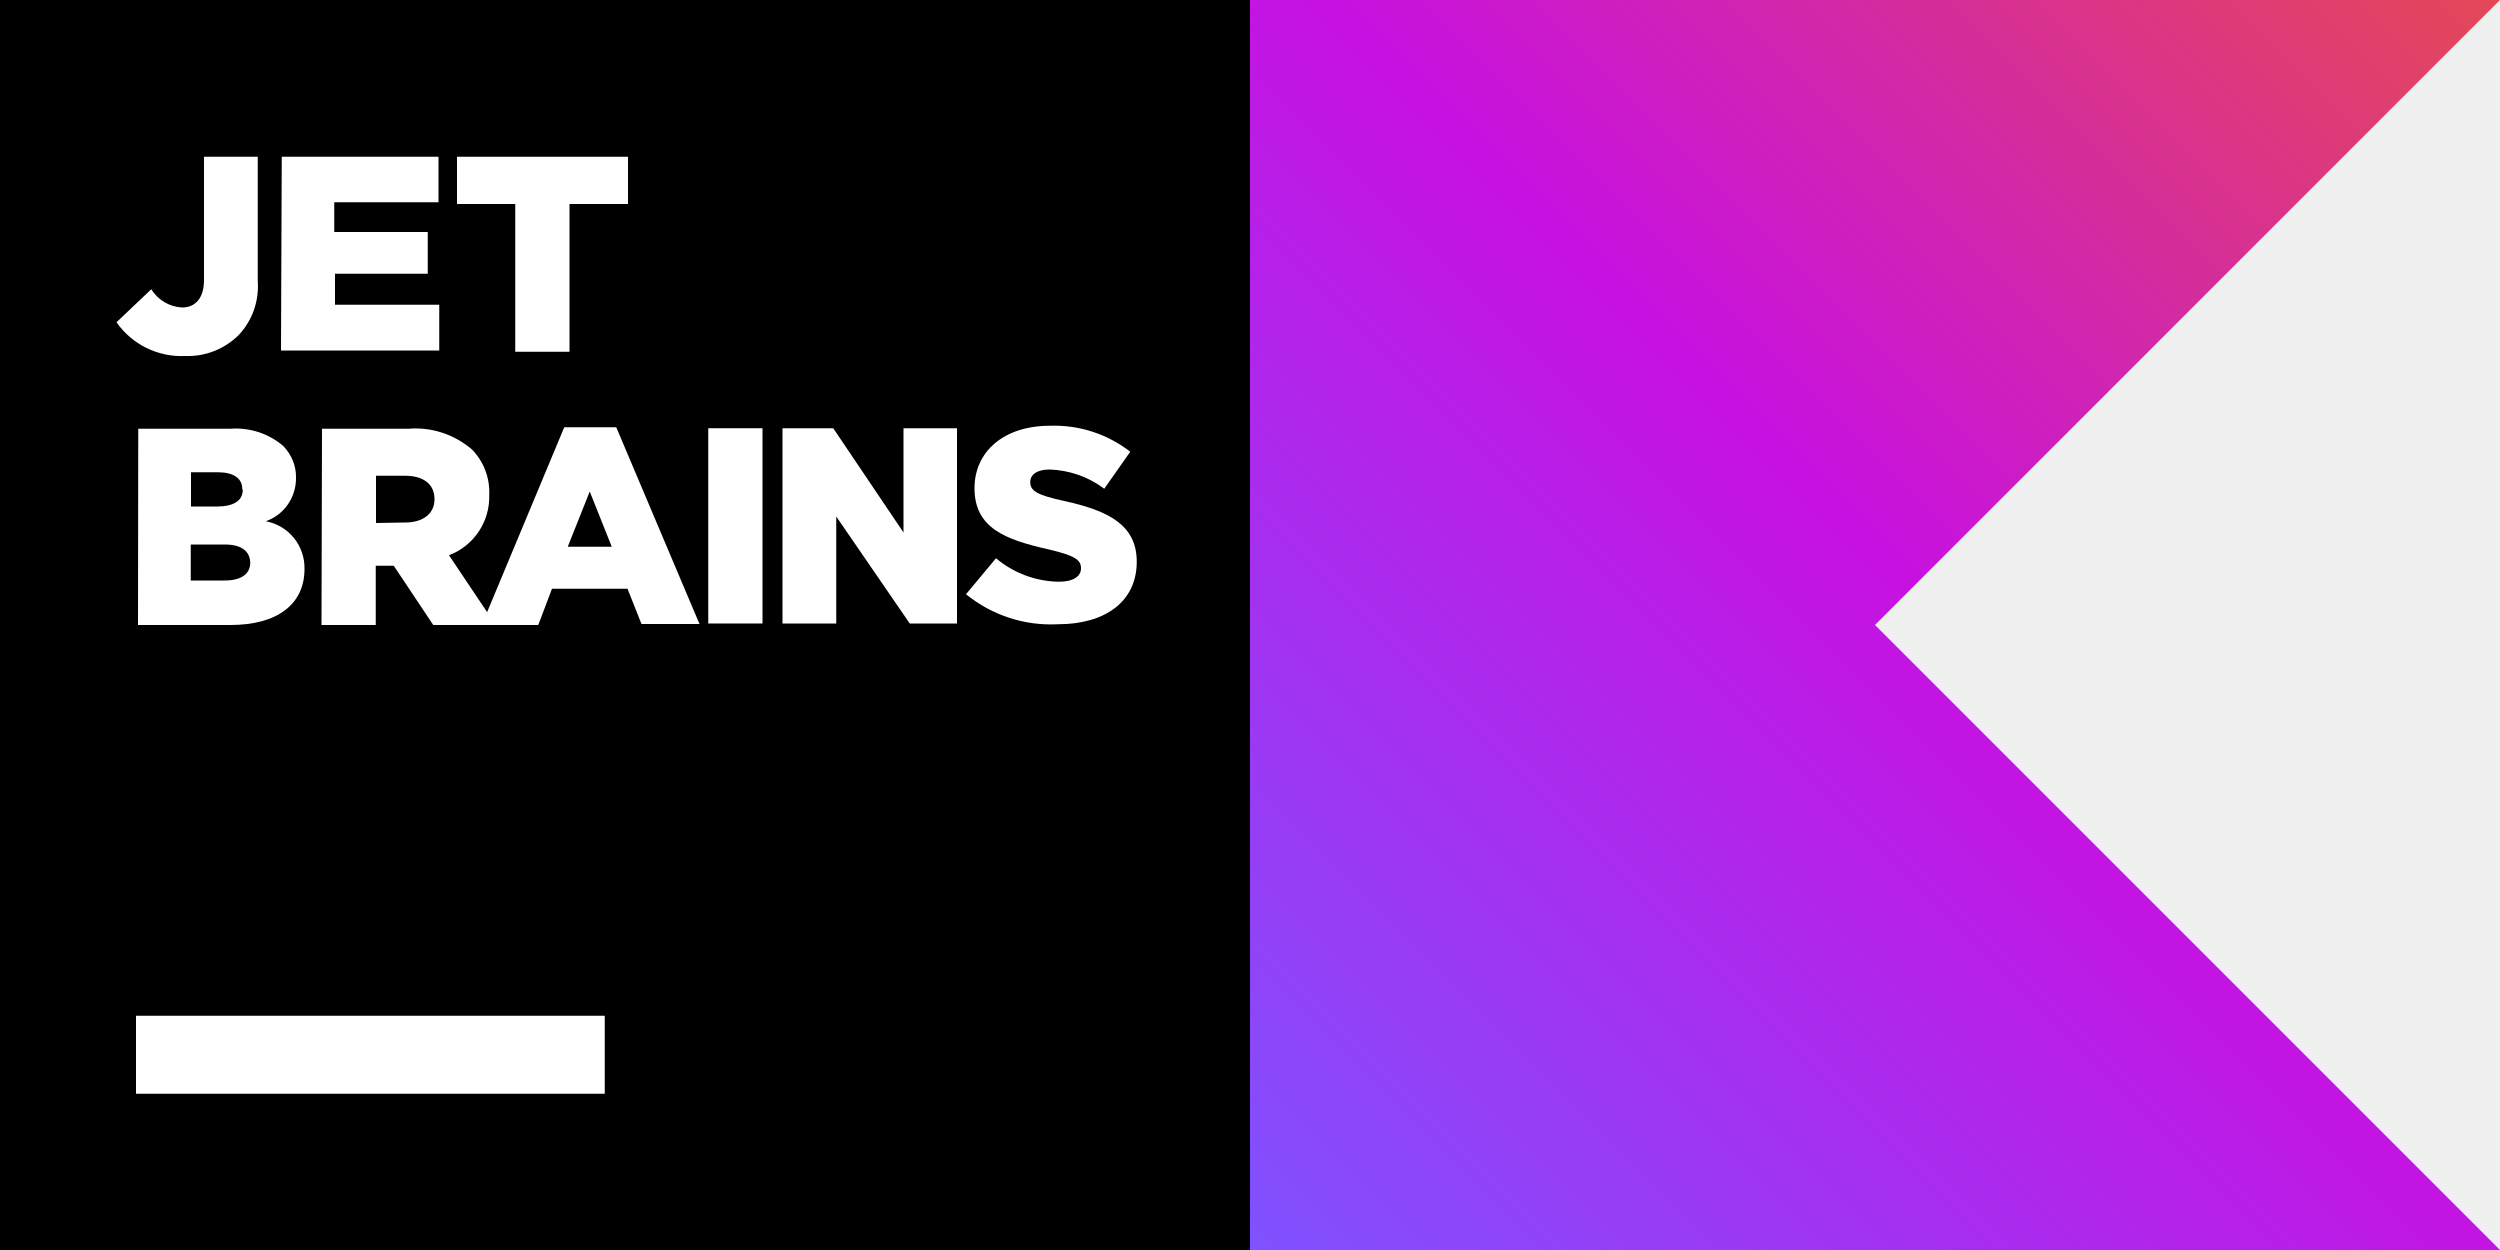
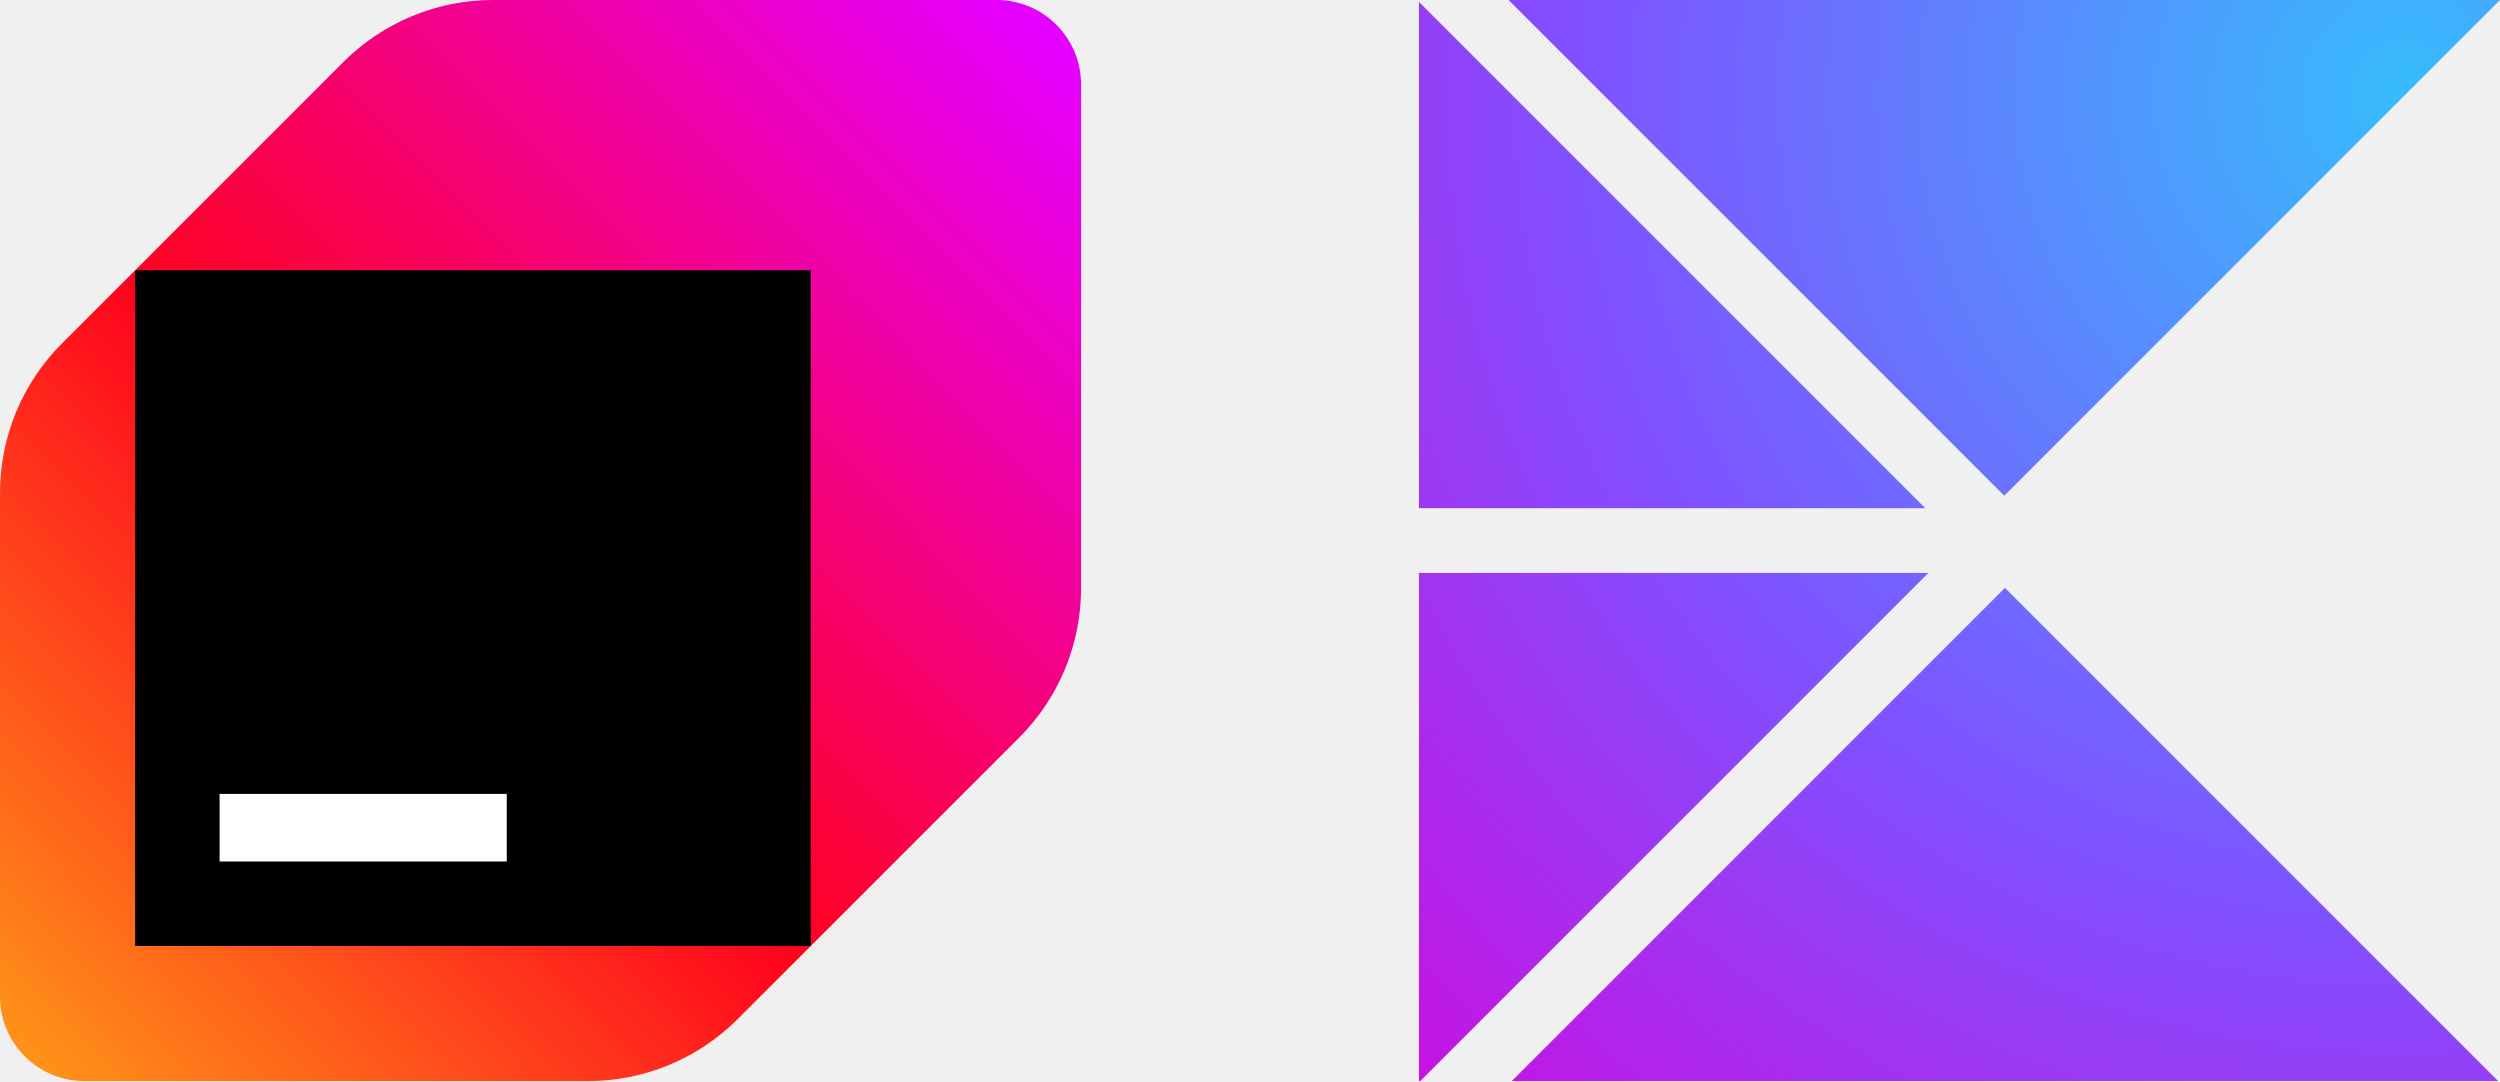
- <svg xmlns="http://www.w3.org/2000/svg" version="1.1" id="Layer_1" width="96px" height="48px" x="0px" y="0px" viewBox="0 0 100 50" style="enable-background:new 0 0 100 50;" xml:space="preserve">
-   <style type="text/css">
- 	.st0{fill:url(#SVGID_1_);}
- 	.st1{fill:#FFFFFF;}
- </style>
-   <g>
-     <g id="Logotypes">
-       <g>
-         <linearGradient id="SVGID_1_" gradientUnits="userSpaceOnUse" x1="99.998" y1="-527.711" x2="49.987" y2="-577.721" gradientTransform="matrix(0.9998 0 0 -0.9998 0.0225 -527.6058)">
-           <stop offset="3.435144e-03" style="stop-color:#E44857" />
-           <stop offset="0.469" style="stop-color:#C711E1" />
-           <stop offset="1" style="stop-color:#7F52FF" />
-         </linearGradient>
-         <polygon class="st0" points="100,50 50,50 50,0 100,0 75,25    " />
-       </g>
-     </g>
-     <g>
-       <g>
-         <g>
-           <g>
-             <g>
-               <g>
-                 <rect x="0" y="0" width="50" height="50" />
-               </g>
-               <g>
-                 <path class="st1" d="M5.44,40.63l18.75,0l0,3.12l-18.75,0L5.44,40.63z" />
-                 <path class="st1" d="M4.66,12.89l1.39-1.32C6.32,12,6.77,12.27,7.28,12.3c0.53,0,0.88-0.37,0.88-1.1l0-4.93l2.15,0l0,4.95         c0.06,0.81-0.21,1.6-0.77,2.19c-0.57,0.56-1.34,0.86-2.14,0.83C6.32,14.29,5.28,13.78,4.66,12.89z" />
-                 <path class="st1" d="M11.27,6.27l6.27,0l0,1.82l-4.17,0l0,1.19l3.74,0l0,1.67l-3.71,0l0,1.24l4.17,0l0,1.83l-6.33,0         L11.27,6.27z" />
-                 <path class="st1" d="M20.61,8.16l-2.33,0l0-1.89l6.84,0l0,1.89l-2.34,0l0,5.91l-2.17,0L20.61,8.16z" />
-                 <path class="st1" d="M5.53,17.15l3.68,0c0.77-0.06,1.54,0.19,2.12,0.69c0.33,0.34,0.52,0.79,0.51,1.27         c0.01,0.78-0.47,1.48-1.21,1.74c0.92,0.17,1.57,0.98,1.55,1.91c0,1.41-1.09,2.24-2.96,2.24l-3.7,0L5.53,17.15z M9.69,19.56         c0-0.43-0.35-0.67-0.98-0.67l-1.07,0l0,1.37l1.04,0c0.65,0,1.03-0.22,1.03-0.67L9.69,19.56z M8.94,21.78l-1.31,0l0,1.44         l1.35,0c0.67,0,1.03-0.26,1.03-0.72c-0.02-0.44-0.33-0.73-1.06-0.72H8.94z" />
-                 <path class="st1" d="M12.88,17.15l3.46,0c0.92-0.08,1.84,0.23,2.54,0.83c0.47,0.48,0.72,1.14,0.69,1.82         c0.03,1.06-0.61,2.03-1.61,2.41L19.83,25l-2.5,0l-1.58-2.37l-0.72,0l0,2.37l-2.17,0L12.88,17.15z M16.21,20.9         c0.72,0,1.17-0.36,1.17-0.93c0-0.62-0.46-0.94-1.18-0.94l-1.16,0l0,1.89L16.21,20.9z" />
-                 <path class="st1" d="M22.57,17.09l2.08,0l3.33,7.87l-2.32,0l-0.56-1.41l-3.02,0L21.53,25l-2.26,0L22.57,17.09z M24.47,21.87         l-0.88-2.21l-0.88,2.21L24.47,21.87z" />
-                 <path class="st1" d="M28.33,17.13l2.17,0l0,7.81l-2.17,0L28.33,17.13z" />
-                 <path class="st1" d="M31.3,17.13l2.03,0l2.81,4.17l0-4.17l2.14,0l0,7.81l-1.89,0l-2.94-4.28l0,4.28l-2.15,0L31.3,17.13z" />
-                 <path class="st1" d="M38.64,23.77l1.2-1.44c0.7,0.59,1.58,0.92,2.5,0.94c0.59,0,0.9-0.21,0.9-0.54         c0-0.34-0.25-0.51-1.32-0.76c-1.67-0.38-2.94-0.83-2.94-2.44c0-1.45,1.15-2.5,3.02-2.5c1.16-0.04,2.3,0.33,3.21,1.04         l-1.04,1.48c-0.63-0.48-1.39-0.74-2.18-0.77c-0.52,0-0.78,0.21-0.78,0.5c0,0.36,0.27,0.52,1.36,0.76         c1.79,0.39,2.9,0.97,2.9,2.43c0,1.59-1.26,2.5-3.15,2.5C40.98,25.04,39.68,24.61,38.64,23.77z" />
-               </g>
-             </g>
-           </g>
-         </g>
-       </g>
-     </g>
-   </g>
+ <svg xmlns="http://www.w3.org/2000/svg" fill="none" height="64" viewBox="0 0 148 64" width="148">
+   <linearGradient id="a" gradientUnits="userSpaceOnUse" x1=".85" x2="62.62" y1="62.72" y2="1.81">
+     <stop offset="0" stop-color="#ff9419" />
+     <stop offset=".43" stop-color="#ff021d" />
+     <stop offset=".99" stop-color="#e600ff" />
+   </linearGradient>
+   <radialGradient id="b" cx="0" cy="0" gradientTransform="matrix(-58.00001 58.00001 -58.00001 -58.00001 142 6)" gradientUnits="userSpaceOnUse" r="1">
+     <stop offset="0" stop-color="#37bcfd" />
+     <stop offset=".58" stop-color="#7f52ff" />
+     <stop offset="1" stop-color="#c711e1" />
+   </radialGradient>
+   <path d="m20.34 3.66-16.68 16.68c-2.34 2.34-3.66 5.52-3.66 8.84v29.82c0 2.76 2.24 5 5 5h29.82c3.32 0 6.49-1.32 8.84-3.66l16.68-16.68c2.34-2.34 3.66-5.52 3.66-8.84v-29.82c0-2.76-2.24-5-5-5h-29.82c-3.32 0-6.49 1.32-8.84 3.66z" fill="url(#a)" />
+   <path d="m48 16h-40v40h40z" fill="#000" />
+   <path d="m30 47h-17v4h17z" fill="#fff" />
+   <path d="m84 30.084v-29.973l29.972 29.973zm0 3.832v30.084h.076l30.084-30.084zm34.654-4.57 29.346-29.346h-58.692zm.038 5.458-29.196 29.196h58.393z" fill="url(#b)" />
</svg>
